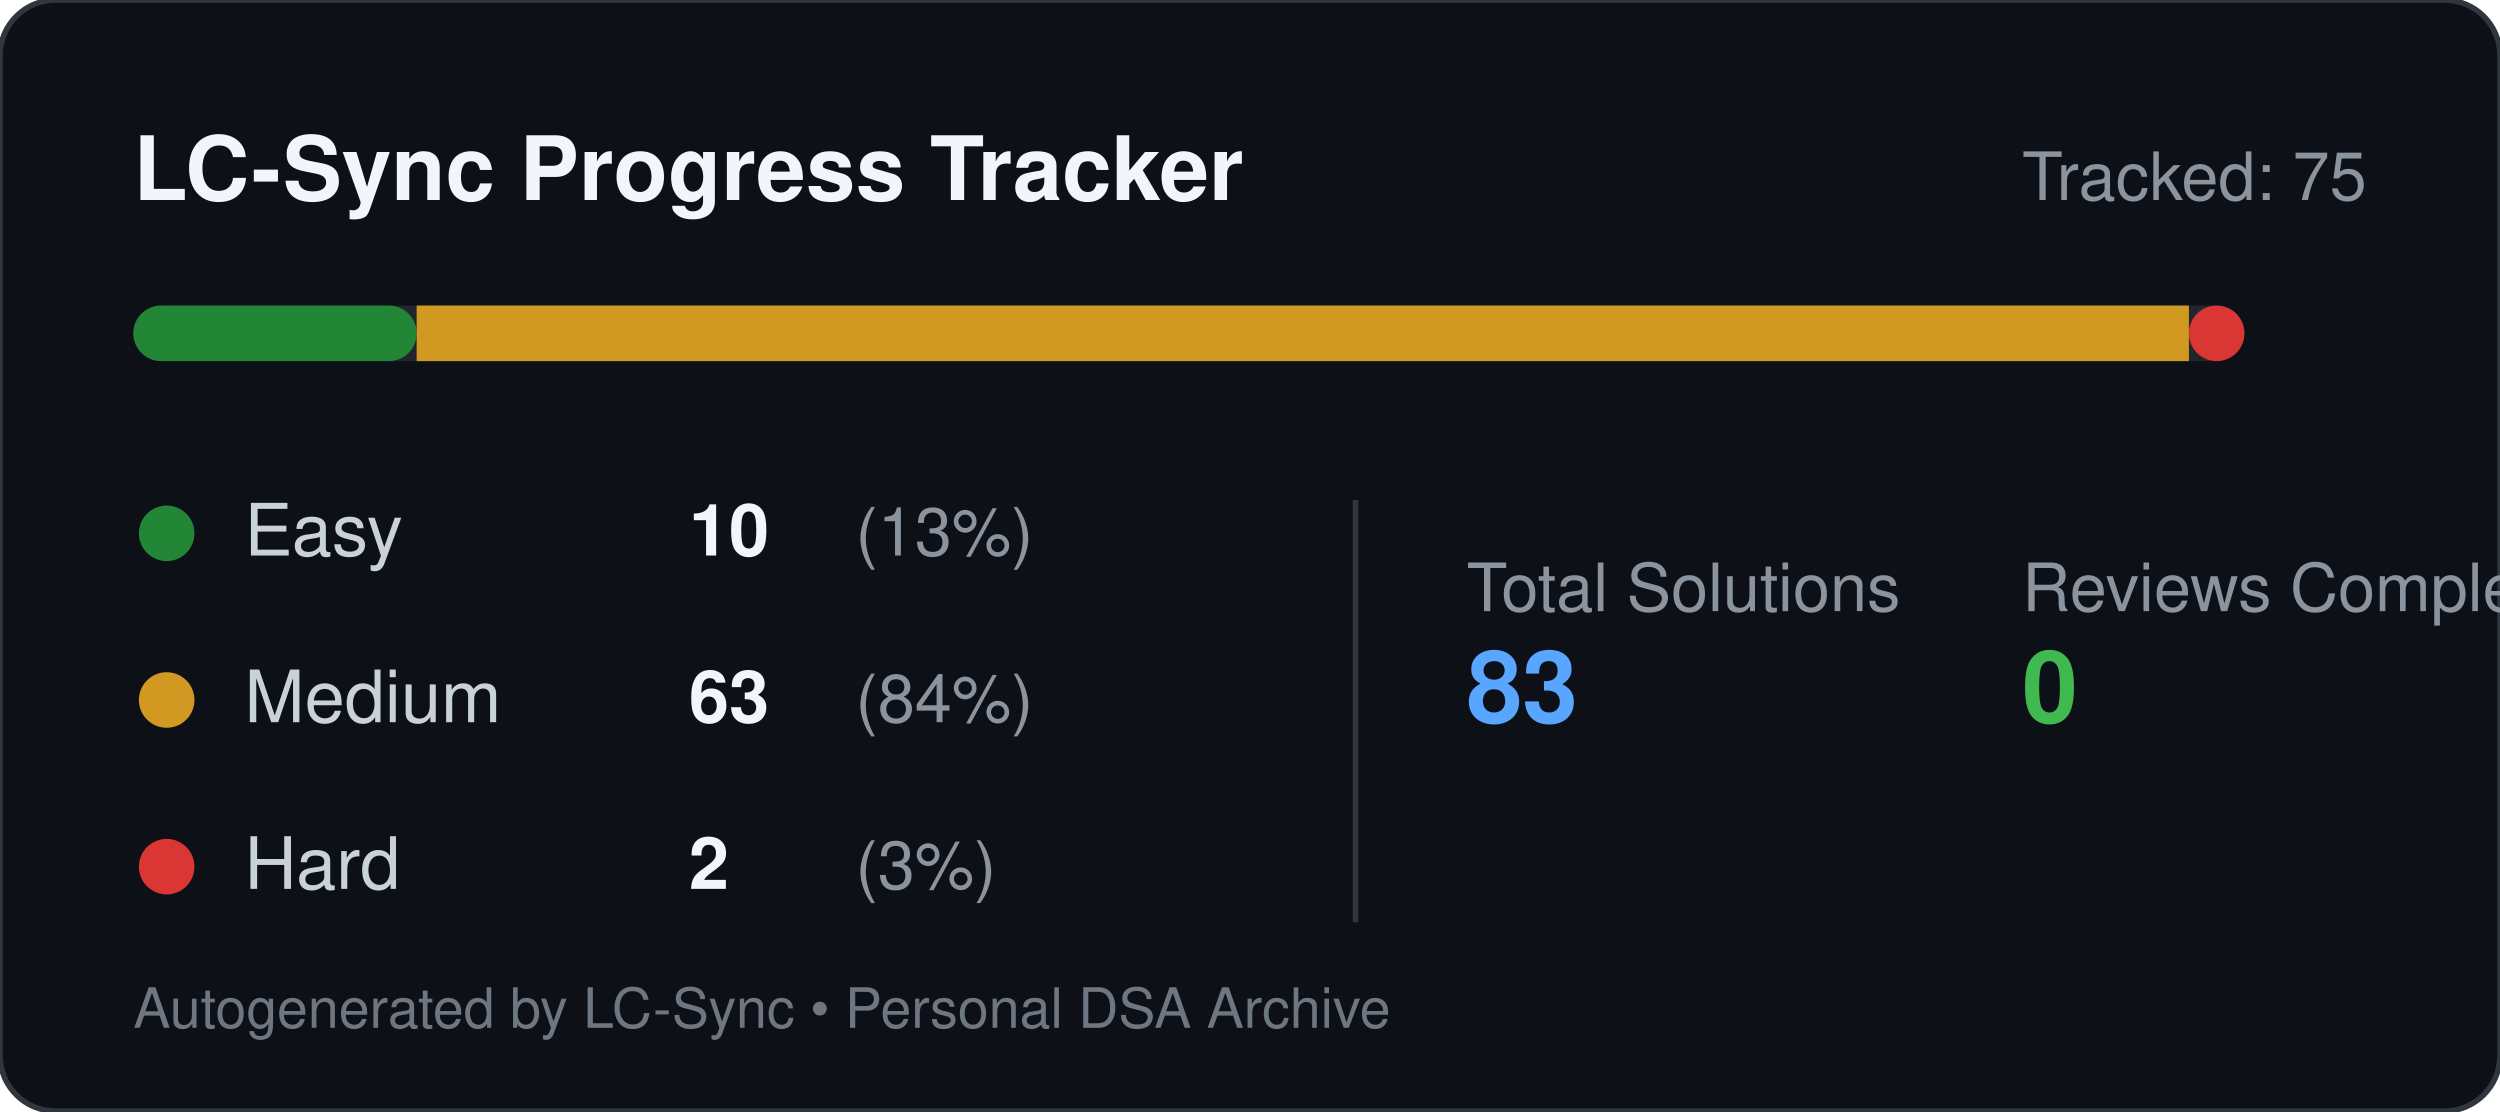
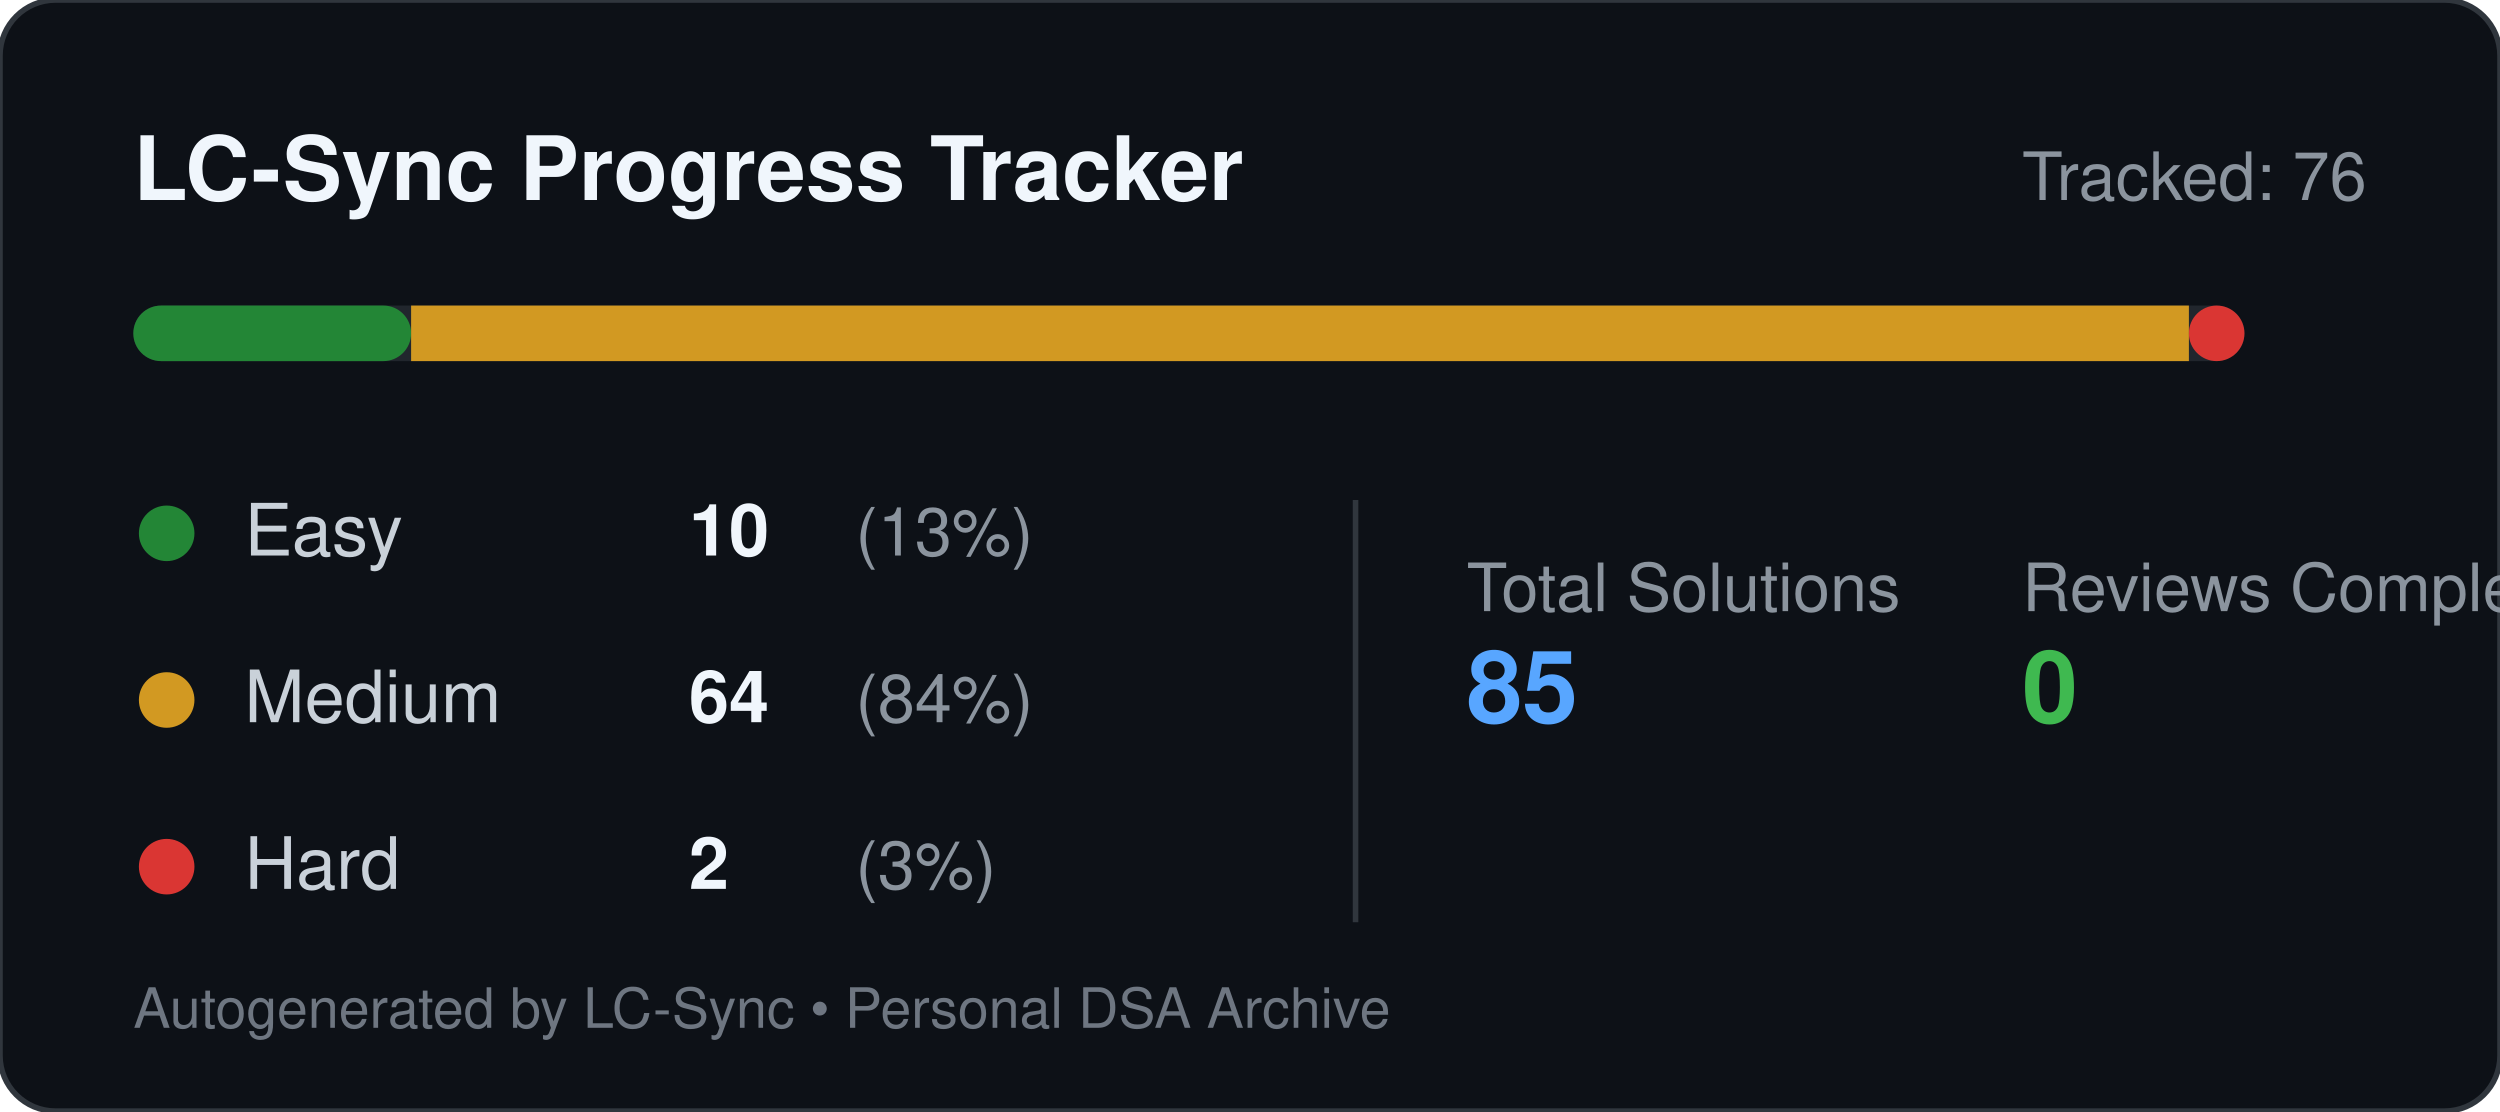
<svg xmlns="http://www.w3.org/2000/svg" width="450" height="200" viewBox="0 0 450 200" fill="none">
  <rect width="450" height="200" rx="10" fill="#0d1117" stroke="#30363d" stroke-width="1" />
  <text x="24" y="36" fill="#f0f6fc" font-family="-apple-system, BlinkMacSystemFont, 'Segoe UI', Helvetica, Arial, sans-serif" font-size="16" font-weight="600">LC-Sync Progress Tracker</text>
-   <text x="426" y="36" text-anchor="end" fill="#8b949e" font-family="-apple-system, BlinkMacSystemFont, 'Segoe UI', Helvetica, Arial, sans-serif" font-size="12">Tracked: 75</text>
+   <text x="426" y="36" text-anchor="end" fill="#8b949e" font-family="-apple-system, BlinkMacSystemFont, 'Segoe UI', Helvetica, Arial, sans-serif" font-size="12">Tracked: 76</text>
  <g transform="translate(24, 55)">
    <rect width="380" height="10" rx="5" fill="#21262d" />
-     <rect x="0" y="0" width="51" height="10" rx="5" fill="#238636" />
-     <rect x="51" y="0" width="319" height="10" fill="#d29922" />
+     <rect x="0" y="0" width="50" height="10" rx="5" fill="#238636" />
+     <rect x="50" y="0" width="320" height="10" fill="#d29922" />
    <rect x="370" y="0" width="10" height="10" rx="5" fill="#da3633" />
  </g>
  <g transform="translate(24, 90)" font-family="-apple-system, BlinkMacSystemFont, 'Segoe UI', Helvetica, Arial, sans-serif">
    <circle cx="6" cy="6" r="5" fill="#238636" />
    <text x="20" y="10" fill="#c9d1d9" font-size="13">Easy</text>
    <text x="100" y="10" fill="#f0f6fc" font-size="13" font-weight="600">10</text>
    <text x="130" y="10" fill="#8b949e" font-size="12">(13%)</text>
    <circle cx="6" cy="36" r="5" fill="#d29922" />
    <text x="20" y="40" fill="#c9d1d9" font-size="13">Medium</text>
-     <text x="100" y="40" fill="#f0f6fc" font-size="13" font-weight="600">63</text>
+     <text x="100" y="40" fill="#f0f6fc" font-size="13" font-weight="600">64</text>
    <text x="130" y="40" fill="#8b949e" font-size="12">(84%)</text>
    <circle cx="6" cy="66" r="5" fill="#da3633" />
    <text x="20" y="70" fill="#c9d1d9" font-size="13">Hard</text>
    <text x="100" y="70" fill="#f0f6fc" font-size="13" font-weight="600">2</text>
    <text x="130" y="70" fill="#8b949e" font-size="12">(3%)</text>
    <line x1="220" y1="0" x2="220" y2="76" stroke="#30363d" stroke-width="1" />
    <text x="240" y="20" fill="#8b949e" font-size="12">Total Solutions</text>
-     <text x="240" y="40" fill="#58a6ff" font-size="18" font-weight="600">83</text>
+     <text x="240" y="40" fill="#58a6ff" font-size="18" font-weight="600">85</text>
    <text x="340" y="20" fill="#8b949e" font-size="12">Reviews Completed</text>
    <text x="340" y="40" fill="#3fb950" font-size="18" font-weight="600">0</text>
  </g>
  <text x="24" y="185" fill="#6e7681" font-family="-apple-system, BlinkMacSystemFont, 'Segoe UI', Helvetica, Arial, sans-serif" font-size="10">Autogenerated by LC-Sync • Personal DSA Archive</text>
</svg>
